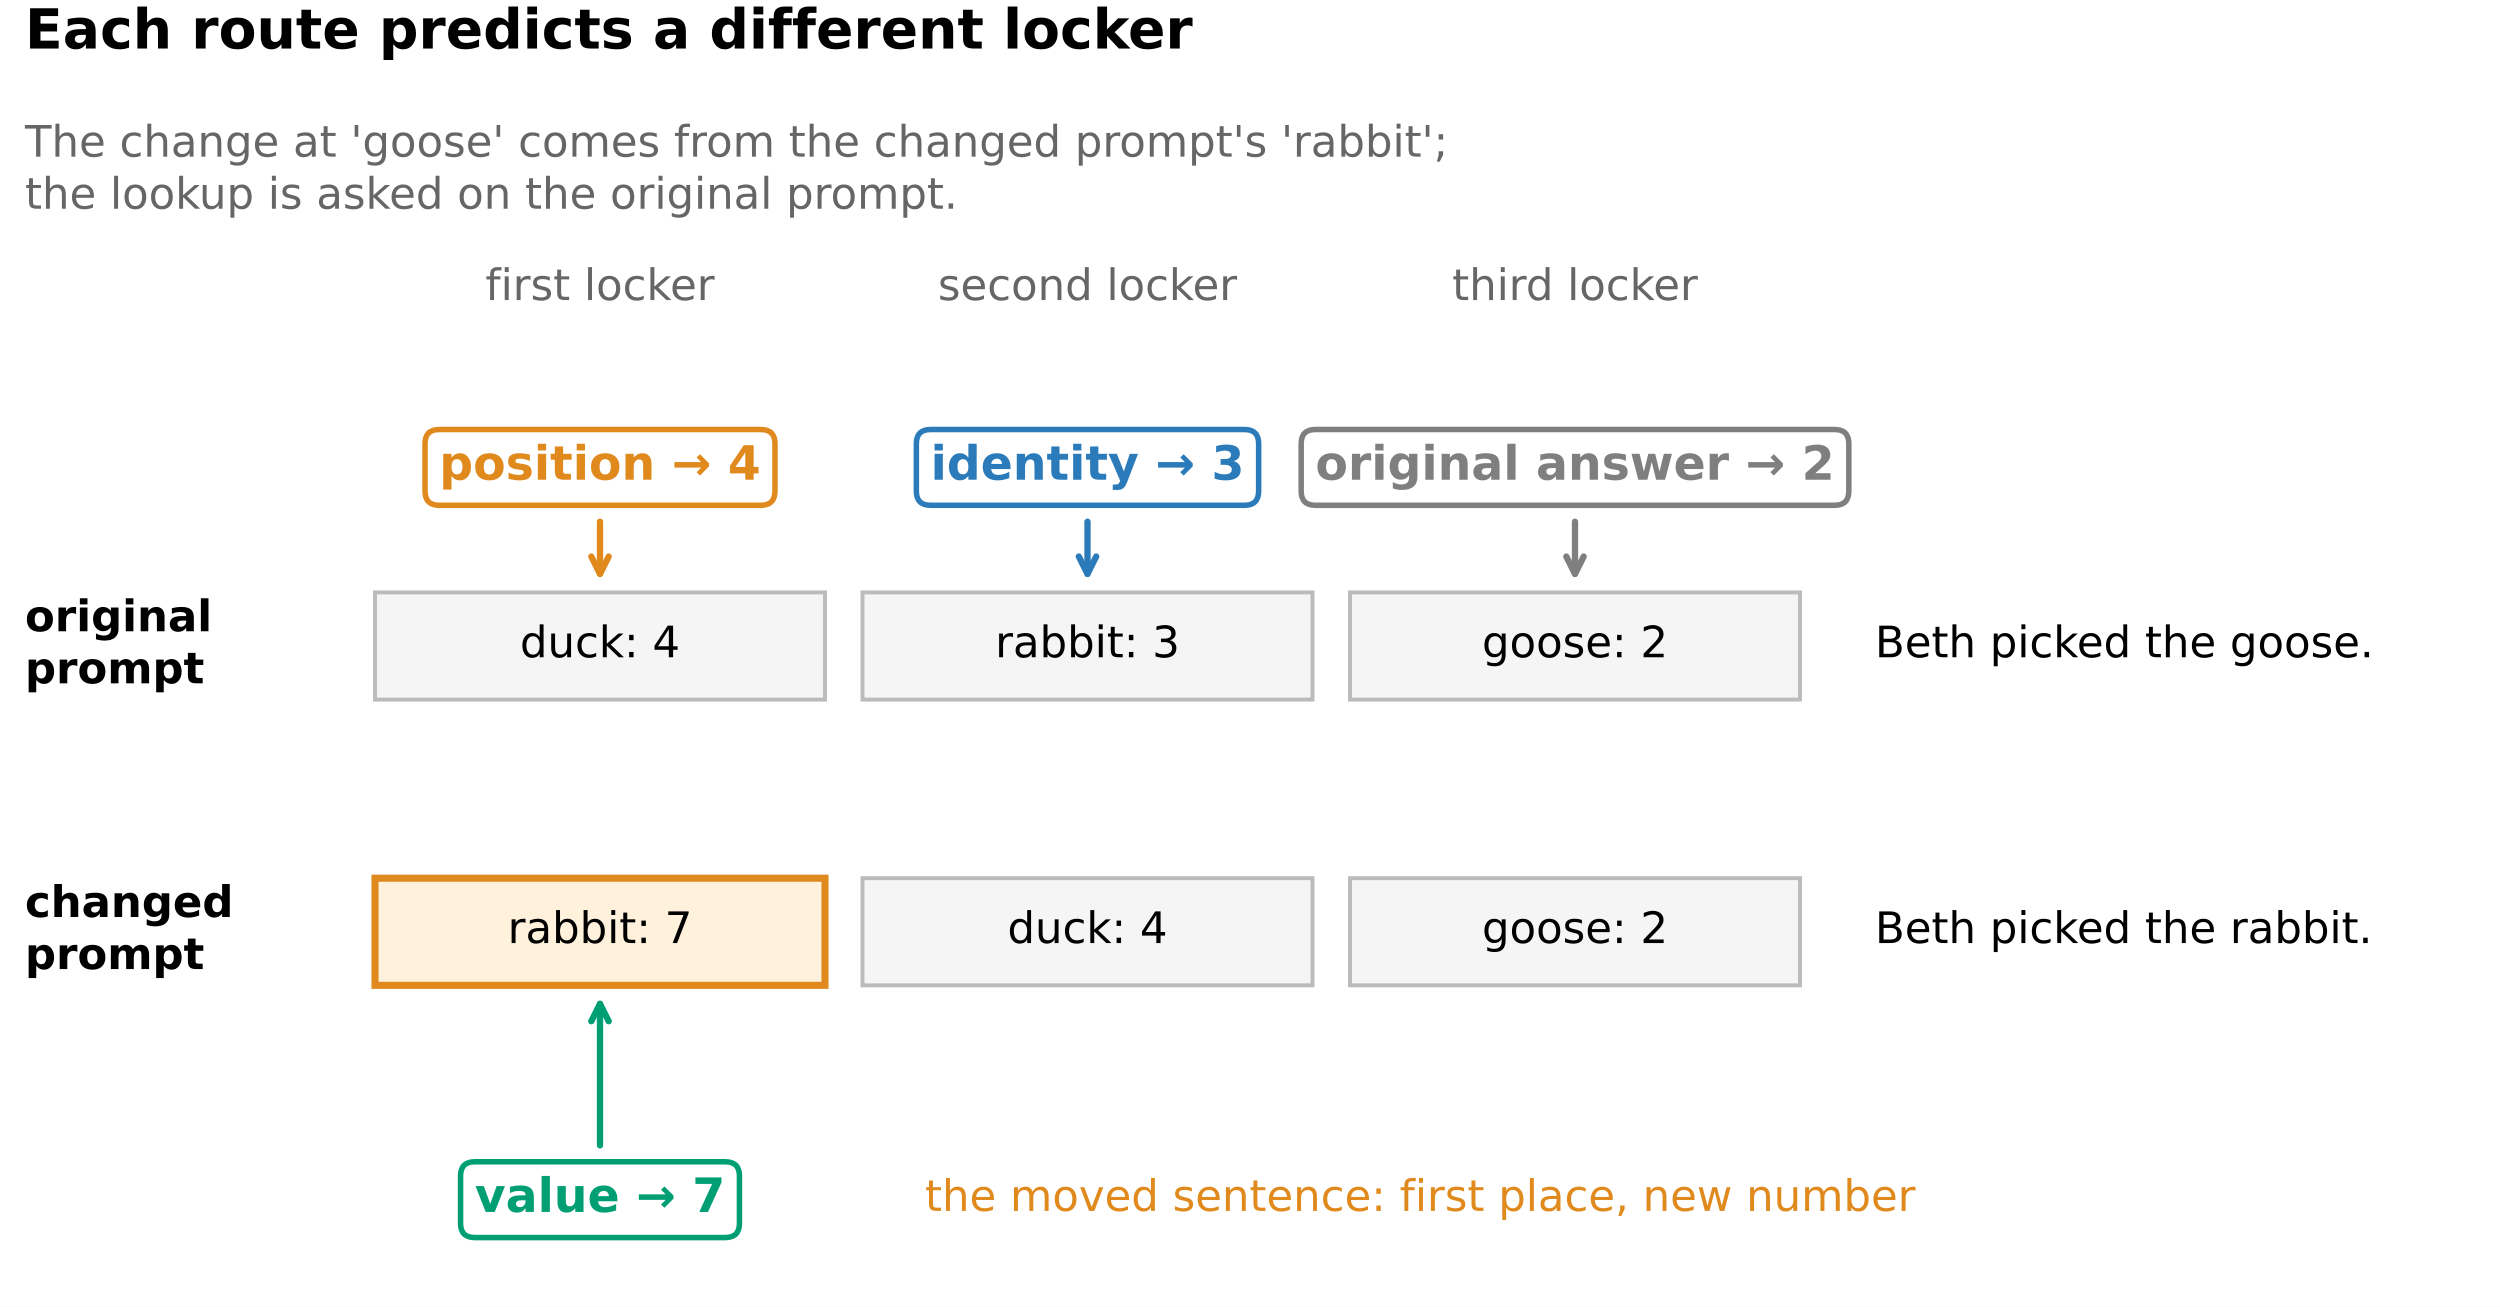
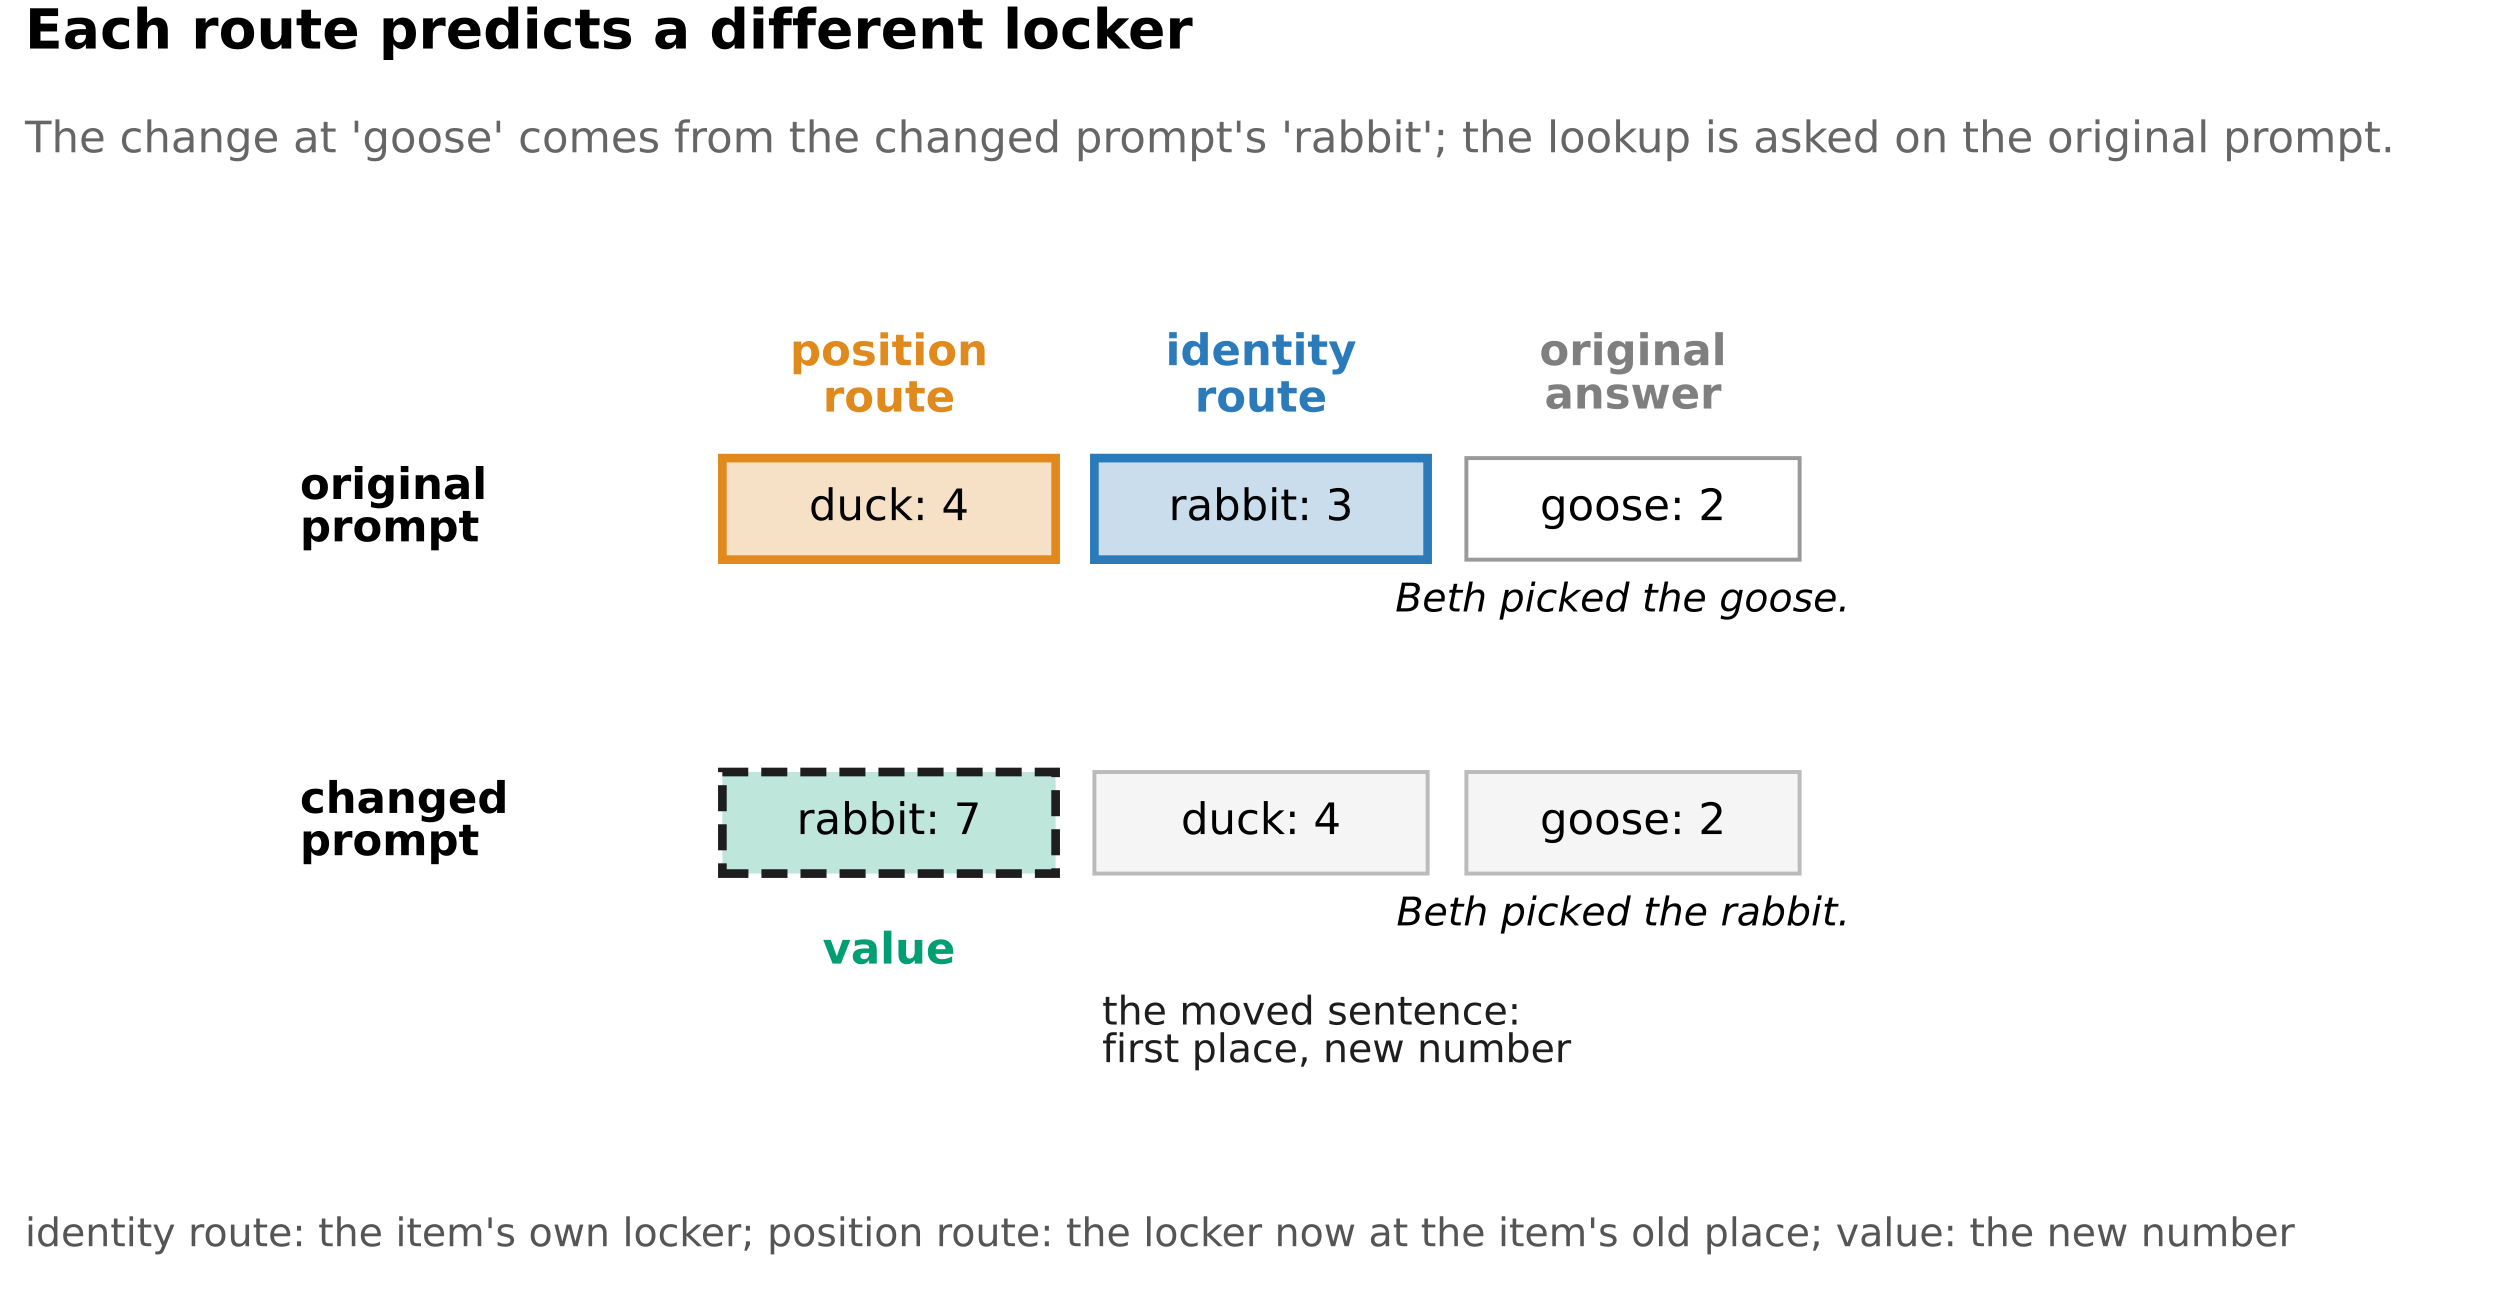
<svg xmlns="http://www.w3.org/2000/svg" width="633.6pt" height="331.2pt" viewBox="0 0 633.6 331.2" version="1.1">
  <defs>
    <style type="text/css">*{stroke-linejoin: round; stroke-linecap: butt}</style>
  </defs>
  <g id="figure_1">
    <g id="patch_1">
      <path d="M 0 331.2  L 633.6 331.2  L 633.6 0  L 0 0  z " style="fill: #ffffff" />
    </g>
    <g id="axes_1">
      <g id="patch_2">
-         <path d="M 95.04 177.302  L 209.088 177.302  L 209.088 150.144  L 95.04 150.144  z " clip-path="url(#p2b3d1282a6)" style="fill: #f5f5f5; stroke: #bbbbbb; stroke-linejoin: miter" />
+         <path d="M 183.079 141.84  L 267.538 141.84  L 267.538 116.1  L 183.079 116.1  z " clip-path="url(#p831ccf87bd)" style="fill: #e08a1e; fill-opacity: 0.25; stroke: #e08a1e; stroke-width: 2.2; stroke-linejoin: miter" />
      </g>
      <g id="patch_3">
-         <path d="M 218.592 177.302  L 332.64 177.302  L 332.64 150.144  L 218.592 150.144  z " clip-path="url(#p2b3d1282a6)" style="fill: #f5f5f5; stroke: #bbbbbb; stroke-linejoin: miter" />
+         <path d="M 277.358 141.84  L 361.817 141.84  L 361.817 116.1  L 277.358 116.1  z " clip-path="url(#p831ccf87bd)" style="fill: #2b7bba; fill-opacity: 0.25; stroke: #2b7bba; stroke-width: 2.2; stroke-linejoin: miter" />
      </g>
      <g id="patch_4">
-         <path d="M 342.144 177.302  L 456.192 177.302  L 456.192 150.144  L 342.144 150.144  z " clip-path="url(#p2b3d1282a6)" style="fill: #f5f5f5; stroke: #bbbbbb; stroke-linejoin: miter" />
+         <path d="M 371.638 141.84  L 456.097 141.84  L 456.097 116.1  L 371.638 116.1  z " clip-path="url(#p831ccf87bd)" style="fill: #ffffff; stroke: #9a9a9a; stroke-linejoin: miter" />
      </g>
      <g id="patch_5">
-         <path d="M 95.04 249.725  L 209.088 249.725  L 209.088 222.566  L 95.04 222.566  z " clip-path="url(#p2b3d1282a6)" style="fill: #fff1dc; stroke: #e08a1e; stroke-width: 1.8; stroke-linejoin: miter" />
+         <path d="M 183.079 221.4  L 267.538 221.4  L 267.538 195.66  L 183.079 195.66  z " clip-path="url(#p831ccf87bd)" style="fill: #009e73; fill-opacity: 0.25; stroke-dasharray: 6.6,3.3; stroke-dashoffset: 0; stroke: #1e1e1e; stroke-width: 2.2; stroke-linejoin: miter" />
      </g>
      <g id="patch_6">
-         <path d="M 218.592 249.725  L 332.64 249.725  L 332.64 222.566  L 218.592 222.566  z " clip-path="url(#p2b3d1282a6)" style="fill: #f5f5f5; stroke: #bbbbbb; stroke-linejoin: miter" />
+         <path d="M 277.358 221.4  L 361.817 221.4  L 361.817 195.66  L 277.358 195.66  z " clip-path="url(#p831ccf87bd)" style="fill: #f5f5f5; stroke: #bbbbbb; stroke-linejoin: miter" />
      </g>
      <g id="patch_7">
-         <path d="M 342.144 249.725  L 456.192 249.725  L 456.192 222.566  L 342.144 222.566  z " clip-path="url(#p2b3d1282a6)" style="fill: #f5f5f5; stroke: #bbbbbb; stroke-linejoin: miter" />
+         <path d="M 371.638 221.4  L 456.097 221.4  L 456.097 195.66  L 371.638 195.66  z " clip-path="url(#p831ccf87bd)" style="fill: #f5f5f5; stroke: #bbbbbb; stroke-linejoin: miter" />
      </g>
      <g id="text_1">
-         <text style="font-size: 11px; font-family: 'DejaVu Sans'; text-anchor: middle; fill: #666666" x="152.064" y="76.053" transform="rotate(-0 152.064 76.05305)">first locker</text>
+         <text style="font-weight: 700; font-size: 11px; font-family: 'DejaVu Sans'" transform="translate(76.032 126.4623)">original</text>
+         <text style="font-weight: 700; font-size: 11px; font-family: 'DejaVu Sans'" transform="translate(76.032 137.1882)">prompt</text>
      </g>
      <g id="text_2">
-         <text style="font-size: 11px; font-family: 'DejaVu Sans'; text-anchor: middle; fill: #666666" x="275.616" y="76.053" transform="rotate(-0 275.616 76.05305)">second locker</text>
+         <text style="font-size: 11px; font-family: 'DejaVu Sans'; text-anchor: middle" x="225.308" y="131.828" transform="rotate(-0 225.3082 131.8279)">duck: 4</text>
      </g>
      <g id="text_3">
-         <text style="font-size: 11px; font-family: 'DejaVu Sans'; text-anchor: middle; fill: #666666" x="399.168" y="76.053" transform="rotate(-0 399.168 76.05305)">third locker</text>
+         <text style="font-size: 11px; font-family: 'DejaVu Sans'; text-anchor: middle" x="319.588" y="131.828" transform="rotate(-0 319.5878 131.8279)">rabbit: 3</text>
      </g>
      <g id="text_4">
-         <text style="font-weight: 700; font-size: 11px; font-family: 'DejaVu Sans'" transform="translate(6.336 159.98)">original</text>
-         <text style="font-weight: 700; font-size: 11px; font-family: 'DejaVu Sans'" transform="translate(6.336 173.1821)">prompt</text>
+         <text style="font-size: 11px; font-family: 'DejaVu Sans'; text-anchor: middle" x="413.868" y="131.827" transform="rotate(-0 413.8675 131.8274)">goose: 2</text>
      </g>
      <g id="text_5">
-         <text style="font-size: 11px; font-family: 'DejaVu Sans'; text-anchor: middle" x="152.064" y="166.581" transform="rotate(-0 152.064 166.5811)">duck: 4</text>
+         <text style="font-style: italic; font-size: 10px; font-family: 'DejaVu Sans'; text-anchor: end" x="468.864" y="154.968" transform="rotate(-0 468.864 154.968)">Beth picked the goose.</text>
      </g>
      <g id="text_6">
-         <text style="font-size: 11px; font-family: 'DejaVu Sans'; text-anchor: middle" x="275.616" y="166.581" transform="rotate(-0 275.616 166.5811)">rabbit: 3</text>
+         <text style="font-weight: 700; font-size: 11px; font-family: 'DejaVu Sans'" transform="translate(76.032 206.0223)">changed</text>
+         <text style="font-weight: 700; font-size: 11px; font-family: 'DejaVu Sans'" transform="translate(76.032 216.7482)">prompt</text>
      </g>
      <g id="text_7">
-         <text style="font-size: 11px; font-family: 'DejaVu Sans'; text-anchor: middle" x="399.168" y="166.581" transform="rotate(-0 399.168 166.5806)">goose: 2</text>
+         <text style="font-size: 11px; font-family: 'DejaVu Sans'; text-anchor: middle" x="225.308" y="211.388" transform="rotate(-0 225.3082 211.3879)">rabbit: 7</text>
      </g>
      <g id="text_8">
-         <text style="font-size: 11px; font-family: 'DejaVu Sans'; text-anchor: start" x="475.2" y="166.581" transform="rotate(-0 475.2 166.5811)">Beth picked the goose.</text>
+         <text style="font-size: 11px; font-family: 'DejaVu Sans'; text-anchor: middle" x="319.588" y="211.388" transform="rotate(-0 319.5878 211.3879)">duck: 4</text>
      </g>
      <g id="text_9">
-         <text style="font-weight: 700; font-size: 11px; font-family: 'DejaVu Sans'" transform="translate(6.336 232.4024)">changed</text>
-         <text style="font-weight: 700; font-size: 11px; font-family: 'DejaVu Sans'" transform="translate(6.336 245.6045)">prompt</text>
+         <text style="font-size: 11px; font-family: 'DejaVu Sans'; text-anchor: middle" x="413.868" y="211.387" transform="rotate(-0 413.8675 211.3874)">goose: 2</text>
      </g>
      <g id="text_10">
-         <text style="font-size: 11px; font-family: 'DejaVu Sans'; text-anchor: middle" x="152.064" y="239.003" transform="rotate(-0 152.064 239.0035)">rabbit: 7</text>
+         <text style="font-style: italic; font-size: 10px; font-family: 'DejaVu Sans'; text-anchor: end" x="468.864" y="234.528" transform="rotate(-0 468.864 234.528)">Beth picked the rabbit.</text>
      </g>
      <g id="text_11">
-         <text style="font-size: 11px; font-family: 'DejaVu Sans'; text-anchor: middle" x="275.616" y="239.003" transform="rotate(-0 275.616 239.0035)">duck: 4</text>
+         <text style="font-weight: 700; font-size: 11px; font-family: 'DejaVu Sans'; fill: #e08a1e" transform="translate(200.2256 92.57531)">position</text>
+         <text style="font-weight: 700; font-size: 11px; font-family: 'DejaVu Sans'; fill: #e08a1e" transform="translate(208.5426 104.3238)">route</text>
      </g>
      <g id="text_12">
-         <text style="font-size: 11px; font-family: 'DejaVu Sans'; text-anchor: middle" x="399.168" y="239.003" transform="rotate(-0 399.168 239.003)">goose: 2</text>
+         <text style="font-weight: 700; font-size: 11px; font-family: 'DejaVu Sans'; fill: #2b7bba" transform="translate(295.3913 92.53234)">identity</text>
+         <text style="font-weight: 700; font-size: 11px; font-family: 'DejaVu Sans'; fill: #2b7bba" transform="translate(302.8223 104.3238)">route</text>
      </g>
      <g id="text_13">
-         <text style="font-size: 11px; font-family: 'DejaVu Sans'; text-anchor: start" x="475.2" y="239.003" transform="rotate(-0 475.2 239.0035)">Beth picked the rabbit.</text>
+         <text style="font-weight: 700; font-size: 11px; font-family: 'DejaVu Sans'; text-anchor: middle; fill: #009e73" x="225.308" y="244.221" transform="rotate(-0 225.3082 244.2209)">value</text>
      </g>
      <g id="text_14">
-         <g id="patch_8">
-           <path d="M 111.321 128.06  L 192.807 128.06  Q 196.407 128.06 196.407 124.46  L 196.407 112.459  Q 196.407 108.859 192.807 108.859  L 111.321 108.859  Q 107.721 108.859 107.721 112.459  L 107.721 124.46  Q 107.721 128.06 111.321 128.06  z " style="fill: #ffffff; stroke: #e08a1e; stroke-width: 1.4; stroke-linejoin: miter" />
-         </g>
-         <text style="font-weight: 700; font-size: 12px; font-family: 'DejaVu Sans'; text-anchor: middle; fill: #e08a1e" x="152.064" y="121.577" transform="rotate(-0 152.064 121.5769)">position → 4</text>
-       </g>
-       <g id="patch_9">
-         <path d="M 152.064 132.228  Q 152.064 139.735 152.064 145.452  " style="fill: none; stroke: #e08a1e; stroke-width: 1.6; stroke-linecap: round" />
-         <path d="M 154.264 141.052  L 152.064 145.452  L 149.864 141.052  " style="fill: none; stroke: #e08a1e; stroke-width: 1.6; stroke-linecap: round" />
+         <text style="font-weight: 700; font-size: 11px; font-family: 'DejaVu Sans'; fill: #7f7f7f" transform="translate(390.1565 92.53234)">original</text>
+         <text style="font-weight: 700; font-size: 11px; font-family: 'DejaVu Sans'; fill: #7f7f7f" transform="translate(391.443 103.5418)">answer</text>
      </g>
      <g id="text_15">
-         <g id="patch_10">
-           <path d="M 235.84 128.06  L 315.392 128.06  Q 318.992 128.06 318.992 124.46  L 318.992 112.459  Q 318.992 108.859 315.392 108.859  L 235.84 108.859  Q 232.24 108.859 232.24 112.459  L 232.24 124.46  Q 232.24 128.06 235.84 128.06  z " style="fill: #ffffff; stroke: #2b7bba; stroke-width: 1.4; stroke-linejoin: miter" />
-         </g>
-         <text style="font-weight: 700; font-size: 12px; font-family: 'DejaVu Sans'; text-anchor: middle; fill: #2b7bba" x="275.616" y="121.577" transform="rotate(-0 275.616 121.5769)">identity → 3</text>
-       </g>
-       <g id="patch_11">
-         <path d="M 275.616 132.228  Q 275.616 139.735 275.616 145.452  " style="fill: none; stroke: #2b7bba; stroke-width: 1.6; stroke-linecap: round" />
-         <path d="M 277.816 141.052  L 275.616 145.452  L 273.416 141.052  " style="fill: none; stroke: #2b7bba; stroke-width: 1.6; stroke-linecap: round" />
-       </g>
-       <g id="text_16">
-         <g id="patch_12">
-           <path d="M 333.37 128.06  L 464.966 128.06  Q 468.566 128.06 468.566 124.46  L 468.566 112.459  Q 468.566 108.859 464.966 108.859  L 333.37 108.859  Q 329.77 108.859 329.77 112.459  L 329.77 124.46  Q 329.77 128.06 333.37 128.06  z " style="fill: #ffffff; stroke: #7f7f7f; stroke-width: 1.4; stroke-linejoin: miter" />
-         </g>
-         <text style="font-weight: 700; font-size: 12px; font-family: 'DejaVu Sans'; text-anchor: middle; fill: #7f7f7f" x="399.168" y="121.577" transform="rotate(-0 399.168 121.5769)">original answer → 2</text>
-       </g>
-       <g id="patch_13">
-         <path d="M 399.168 132.228  Q 399.168 139.735 399.168 145.452  " style="fill: none; stroke: #7f7f7f; stroke-width: 1.6; stroke-linecap: round" />
-         <path d="M 401.368 141.052  L 399.168 145.452  L 396.968 141.052  " style="fill: none; stroke: #7f7f7f; stroke-width: 1.6; stroke-linecap: round" />
-       </g>
-       <g id="text_17">
-         <g id="patch_14">
-           <path d="M 120.326 313.642  L 183.802 313.642  Q 187.402 313.642 187.402 310.042  L 187.402 298.041  Q 187.402 294.441 183.802 294.441  L 120.326 294.441  Q 116.726 294.441 116.726 298.041  L 116.726 310.042  Q 116.726 313.642 120.326 313.642  z " style="fill: #ffffff; stroke: #009e73; stroke-width: 1.4; stroke-linejoin: miter" />
-         </g>
-         <text style="font-weight: 700; font-size: 12px; font-family: 'DejaVu Sans'; text-anchor: middle; fill: #009e73" x="152.064" y="307.159" transform="rotate(-0 152.064 307.1593)">value → 7</text>
-       </g>
-       <g id="patch_15">
-         <path d="M 152.064 290.273  Q 152.064 271.451 152.064 254.418  " style="fill: none; stroke: #009e73; stroke-width: 1.6; stroke-linecap: round" />
-         <path d="M 149.864 258.818  L 152.064 254.418  L 154.264 258.818  " style="fill: none; stroke: #009e73; stroke-width: 1.6; stroke-linecap: round" />
-       </g>
-       <g id="text_18">
-         <text style="font-size: 11px; font-family: 'DejaVu Sans'; text-anchor: start; fill: #e08a1e" x="234.432" y="306.899" transform="rotate(-0 234.432 306.8995)">the moved sentence: first place, new number</text>
+         <text style="font-size: 10px; font-family: 'DejaVu Sans'; fill: #1e1e1e" transform="translate(279.3226 259.6581)">the moved sentence:</text>
+         <text style="font-size: 10px; font-family: 'DejaVu Sans'; fill: #1e1e1e" transform="translate(279.3226 269.1894)">first place, new number</text>
      </g>
    </g>
-     <g id="text_19">
+     <g id="text_16">
      <text style="font-weight: 700; font-size: 14px; font-family: 'DejaVu Sans'; text-anchor: start" x="6.336" y="12.294" transform="rotate(-0 6.336 12.29381)">Each route predicts a different locker</text>
    </g>
-     <g id="text_20">
-       <text style="font-size: 11px; font-family: 'DejaVu Sans'; fill: #666666" transform="translate(6.336 39.69935)">The change at 'goose' comes from the changed prompt's 'rabbit';</text>
-       <text style="font-size: 11px; font-family: 'DejaVu Sans'; fill: #666666" transform="translate(6.336 52.90236)">the lookup is asked on the original prompt.</text>
+     <g id="text_17">
+       <text style="font-size: 11px; font-family: 'DejaVu Sans'; text-anchor: start; fill: #666666" x="6.336" y="38.598" transform="rotate(-0 6.336 38.59828)">The change at 'goose' comes from the changed prompt's 'rabbit'; the lookup is asked on the original prompt.</text>
+     </g>
+     <g id="text_18">
+       <text style="font-size: 10px; font-family: 'DejaVu Sans'; text-anchor: start; fill: #555555" x="6.336" y="315.838" transform="rotate(-0 6.336 315.8377)">identity route: the item's own locker; position route: the locker now at the item's old place; value: the new number</text>
    </g>
  </g>
  <defs>
-     <clipPath id="p2b3d1282a6">
-       <rect x="0" y="59.616" width="633.6" height="271.584" />
+     <clipPath id="p831ccf87bd">
+       <rect x="76.032" y="57.6" width="392.832" height="234" />
    </clipPath>
  </defs>
</svg>
